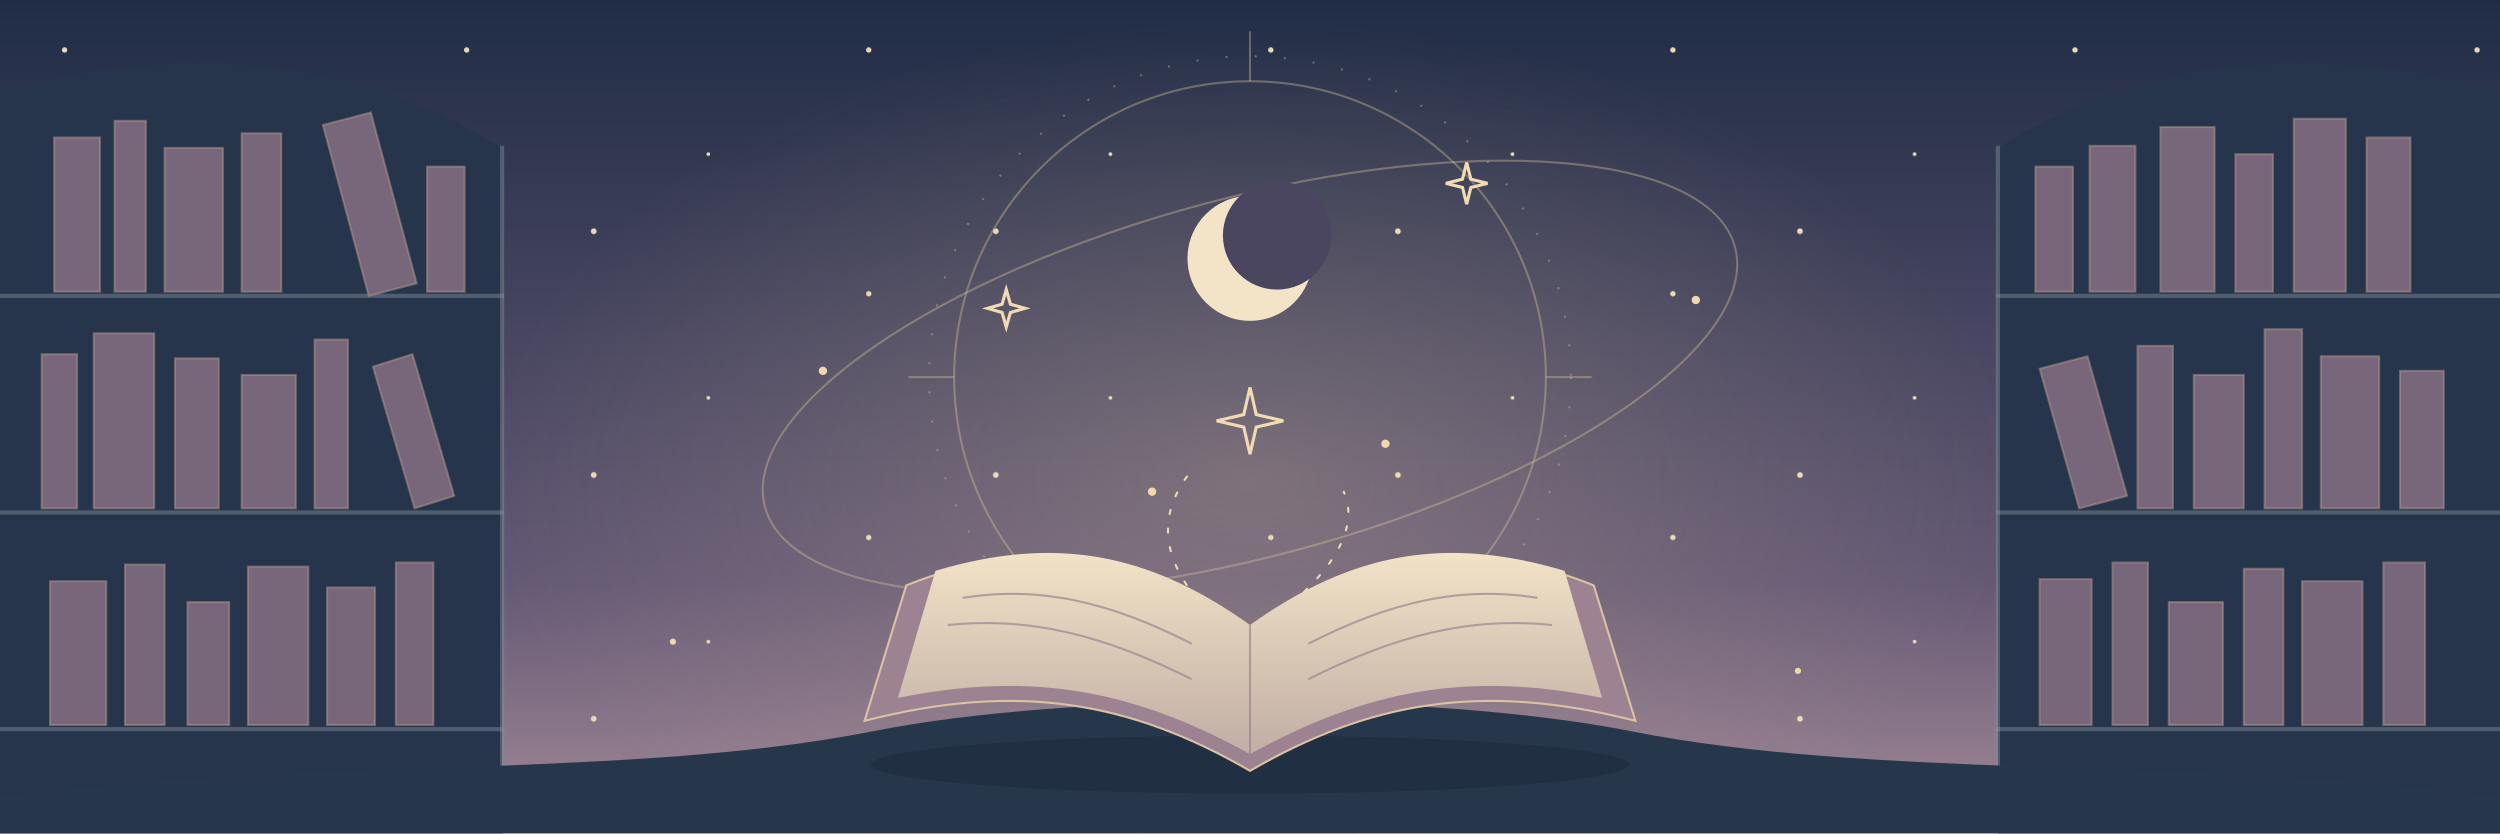
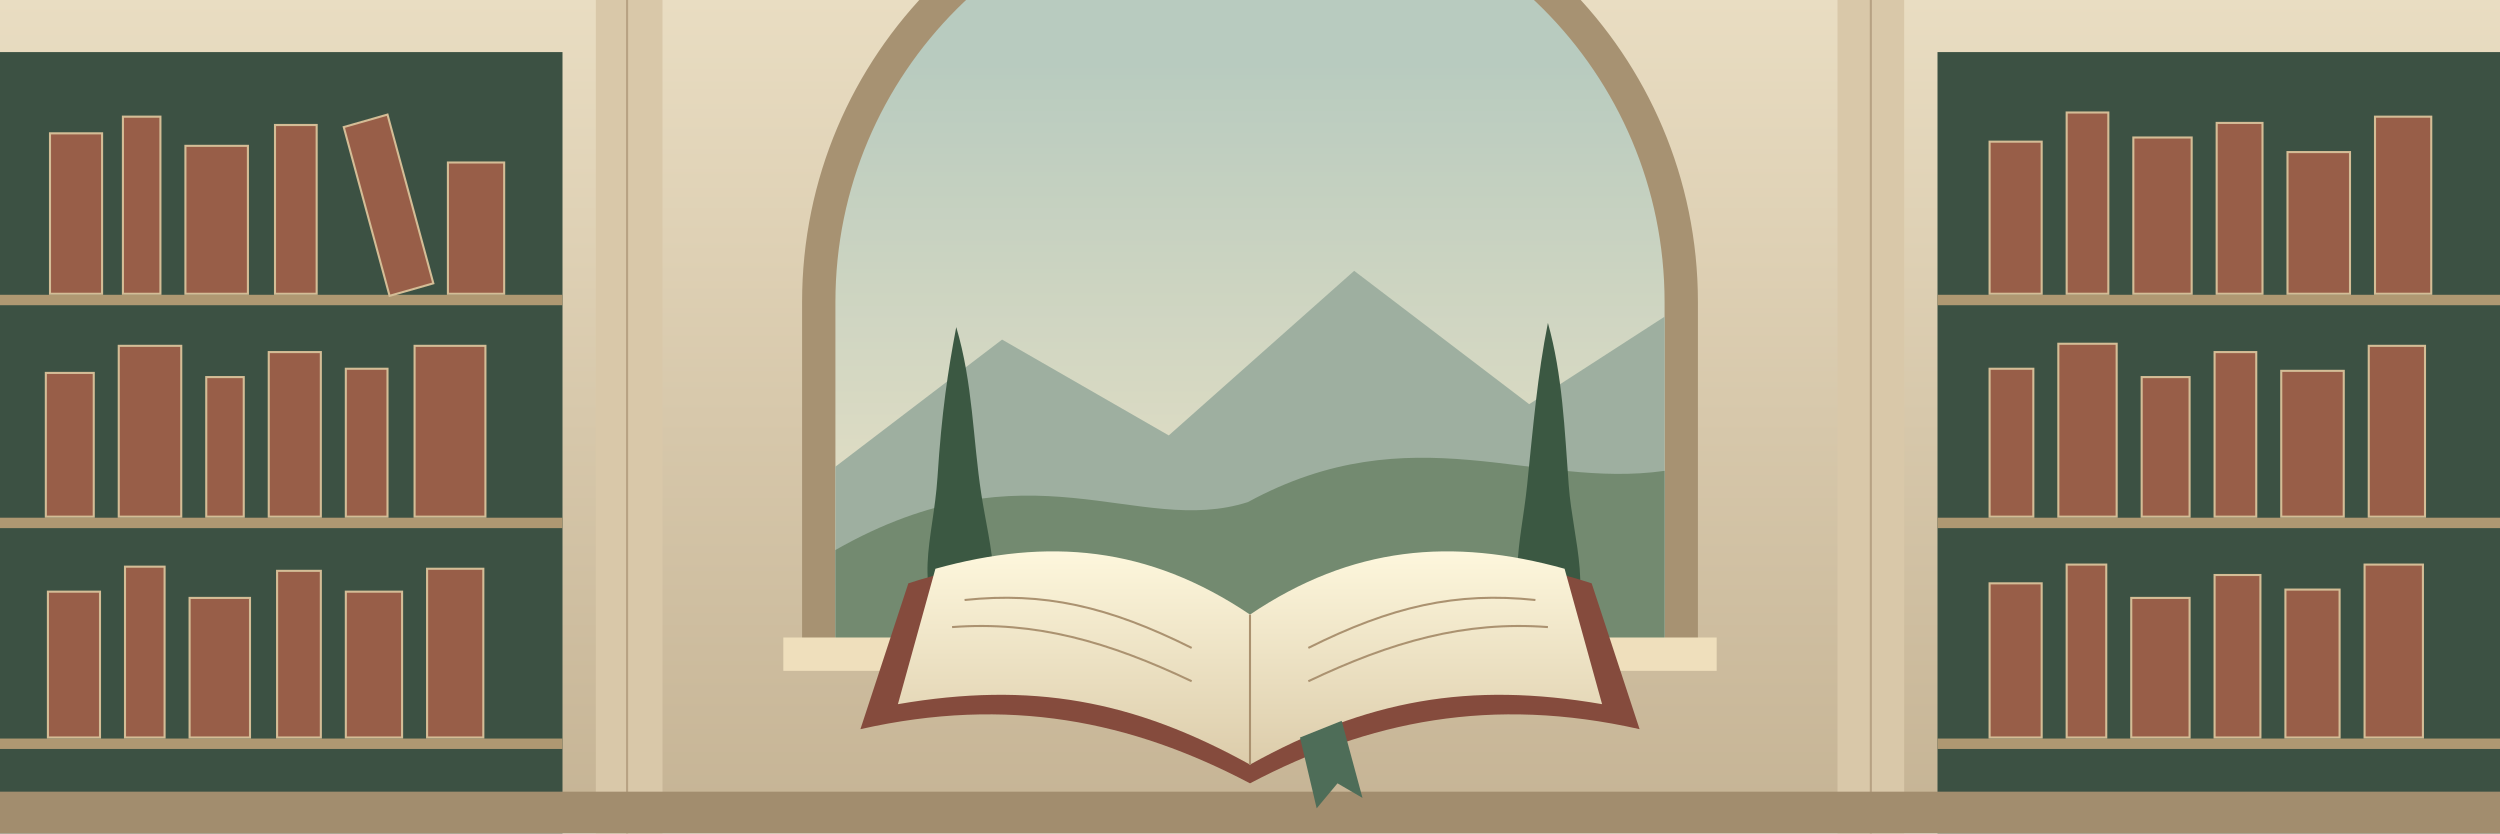
<svg xmlns="http://www.w3.org/2000/svg" width="1200" height="400" viewBox="0 0 1200 400" fill="none">
  <defs>
-     <linearGradient id="sky" x2="0" y2="400" gradientUnits="userSpaceOnUse">
-       <stop stop-color="#202c45" />
-       <stop offset=".7" stop-color="#655975" />
-       <stop offset="1" stop-color="#a38a97" />
+     <linearGradient id="wall" x2="0" y2="400" gradientUnits="userSpaceOnUse">
+       <stop stop-color="#e9ddc2" />
+       <stop offset="1" stop-color="#c5b394" />
    </linearGradient>
-     <linearGradient id="paper" x1="600" y1="240" x2="600" y2="370" gradientUnits="userSpaceOnUse">
-       <stop stop-color="#fff0cf" />
-       <stop offset="1" stop-color="#bda9a2" />
+     <linearGradient id="sky" x1="600" y1="30" x2="600" y2="310" gradientUnits="userSpaceOnUse">
+       <stop stop-color="#b8cbbf" />
+       <stop offset="1" stop-color="#eee3c5" />
    </linearGradient>
-     <radialGradient id="glow">
-       <stop stop-color="#efd4a8" stop-opacity=".24" />
-       <stop offset="1" stop-color="#efd4a8" stop-opacity="0" />
-     </radialGradient>
-     <pattern id="stars" width="193" height="117" patternUnits="userSpaceOnUse">
-       <g fill="#e6d6b8">
-         <circle cx="31" cy="24" r="1.3" />
-         <circle cx="147" cy="74" r=".9" />
-         <circle cx="92" cy="111" r="1.4" />
-       </g>
-     </pattern>
+     <linearGradient id="paper" x1="600" y1="260" x2="600" y2="370" gradientUnits="userSpaceOnUse">
+       <stop stop-color="#fff9df" />
+       <stop offset="1" stop-color="#dbcba9" />
+     </linearGradient>
  </defs>
-   <path fill="url(#sky)" d="M0 0h1200v400H0z" />
-   <path fill="url(#stars)" d="M0 0h1200v400H0z" />
-   <ellipse cx="600" cy="230" rx="365" ry="220" fill="url(#glow)" />
-   <g stroke="#dcc49b" stroke-opacity=".38">
-     <circle cx="600" cy="181" r="142" />
-     <circle cx="600" cy="181" r="154" stroke-dasharray="1 13" />
-     <ellipse cx="600" cy="181" rx="241" ry="86" transform="rotate(-15 600 181)" />
-     <path d="M600 15v24m0 284v23M436 181h22m284 0h22" />
+   <path fill="url(#wall)" d="M0 0h1200v400H0z" />
+   <path d="M385 310V145a215 215 0 0 1 430 0v165Z" fill="#a79272" />
+   <path d="M401 310V145a199 199 0 0 1 398 0v165Z" fill="url(#sky)" />
+   <path d="m401 224 80-61 80 46 89-79 84 64 65-42v158H401Z" fill="#9eafa0" />
+   <path d="M401 264c93-53 145-6 198-23 79-43 137-6 200-15v84H401Z" fill="#738a70" />
+   <g fill="#3b5842">
+     <path d="M457 308c-20-26-9-48-7-79s5-51 9-72c8 27 8 54 12 80s13 53-4 71Z" />
+     <path d="M738 309c-16-26-8-47-5-76s5-53 10-78c7 25 8 51 10 78s13 54-3 76Z" />
  </g>
-   <circle cx="600" cy="124" r="30" fill="#f3e4c8" />
-   <circle cx="613" cy="113" r="26" fill="#4a465f" />
-   <g stroke="#f2dbb4" stroke-width="1.5">
-     <path d="m600 186 3 13 13 3-13 3-3 13-3-13-13-3 13-3Z" />
-     <path d="m704 78 2 8 8 2-8 2-2 8-2-8-8-2 8-2Z" />
-     <path d="m483 139 2 7 7 2-7 2-2 7-2-7-7-2 7-2Z" />
+   <path d="M376 306h448v16H376Z" fill="#efdfbc" />
+   <g fill="#3c5143">
+     <path d="M0 25h270v375H0Zm930 0h270v375H930Z" />
  </g>
-   <path d="M0 44c96-26 177-13 241 27v329H0Zm1200 0c-96-26-177-13-241 27v329h241Z" fill="#26354c" />
-   <g stroke="#87909d" stroke-opacity=".45" stroke-width="2">
-     <path d="M0 142h242M0 246h242M0 350h242M958 142h242M958 246h242M958 350h242" />
-     <path d="M241 70v330M959 70v330" />
+   <g stroke="#af9872" stroke-width="5">
+     <path d="M0 144h270M0 251h270M0 357h270M930 144h270M930 251h270M930 357h270" />
  </g>
-   <g fill="#78667b" stroke="#bba18e" stroke-opacity=".45">
-     <path d="M26 66h22v74H26Zm29-8h15v82H55Zm24 13h28v69H79Zm37-7h19v76h-19Zm39-4 23-6 22 82-23 6Zm50 20h18v60h-18Z" />
-     <path d="M20 170h17v74H20Zm25-10h29v84H45Zm39 12h21v72H84Zm32 8h26v64h-26Zm35-17h16v81h-16Zm28 13 19-6 20 68-19 6Z" />
-     <path d="M24 279h27v69H24Zm36-8h19v77H60Zm30 18h20v59H90Zm29-17h29v76h-29Zm38 10h23v66h-23Zm33-12h18v78h-18Z" />
-     <path d="M977 80h18v60h-18Zm26-10h22v70h-22Zm34-9h26v79h-26Zm36 13h18v66h-18Zm28-17h25v83h-25Zm35 9h21v74h-21Z" />
-     <path d="m979 177 23-6 19 67-23 6Zm47-11h17v78h-17Zm27 14h24v64h-24Zm34-22h18v86h-18Zm27 13h28v73h-28Zm38 7h21v66h-21Z" />
-     <path d="M979 278h25v70h-25Zm35-8h17v78h-17Zm27 19h26v59h-26Zm36-16h19v75h-19Zm28 6h29v69h-29Zm39-9h20v78h-20Z" />
+   <g fill="#985e48" stroke="#d4bd96">
+     <path d="M24 64h25v77H24Zm35-8h18v85H59Zm30 14h30v71H89Zm43-10h20v81h-20Zm33 1 21-6 22 81-21 6Zm50 17h27v63h-27Z" />
+     <path d="M22 179h23v69H22Zm35-13h30v82H57Zm42 15h18v67H99Zm30-12h25v79h-25Zm37 8h20v71h-20Zm33-11h34v82h-34Z" />
+     <path d="M23 284h25v70H23Zm37-12h19v82H60Zm31 15h29v67H91Zm42-13h21v80h-21Zm33 10h27v70h-27Zm39-11h27v81h-27Z" />
+     <path d="M955 68h25v73h-25Zm37-14h20v87h-20Zm32 12h28v75h-28Zm40-7h22v82h-22Zm34 14h30v68h-30Zm42-17h27v85h-27Z" />
+     <path d="M955 177h21v71h-21Zm33-12h28v83h-28Zm40 16h23v67h-23Zm35-12h20v79h-20Zm32 9h30v70h-30Zm42-12h27v82h-27Z" />
+     <path d="M955 280h25v74h-25Zm37-9h19v83h-19Zm31 16h28v67h-28Zm40-11h22v78h-22Zm34 7h26v71h-26Zm38-12h28v83h-28Z" />
  </g>
-   <path d="M0 383c157-20 302-9 419-32 95-19 268-19 364 0 116 23 262 12 417 32v17H0Z" fill="#27374b" />
-   <ellipse cx="600" cy="367" rx="182" ry="14" fill="#1c293d" fill-opacity=".5" />
-   <path d="M600 305c-52-40-106-48-165-24l-20 65c74-19 128-9 185 24 57-33 111-43 185-24l-20-65c-59-24-113-16-165 24Z" fill="#9d8391" stroke="#dac2a4" />
-   <path d="M600 300c-49-35-94-43-151-26l-18 61c64-13 113-4 169 27 56-31 105-40 169-27l-18-61c-57-17-102-9-151 26Z" fill="url(#paper)" />
-   <path d="M600 300v62m-138-75c37-6 71 2 110 22m-117-9c40-4 75 5 117 26m56-17c39-20 73-28 110-22m-110 39c42-21 77-30 117-26" stroke="#9d8391" stroke-opacity=".7" />
-   <path d="M575 288c-20-24-17-44-4-61m55 57c19-18 25-35 19-48" stroke="#efdab8" stroke-dasharray="2 7" stroke-linecap="round" />
-   <g fill="#efd8ac">
-     <circle cx="553" cy="236" r="2" />
-     <circle cx="665" cy="213" r="2" />
-     <circle cx="395" cy="178" r="2" />
-     <circle cx="814" cy="144" r="2" />
-     <circle cx="323" cy="308" r="1.5" />
-     <circle cx="863" cy="322" r="1.5" />
-   </g>
+   <path d="M286 0h32v400h-32Zm596 0h32v400h-32Z" fill="#d9c8a9" />
+   <path d="M301 0v400m597-400v400" stroke="#b7a283" />
+   <path d="M0 380h1200v20H0Z" fill="#a28d6e" />
+   <path d="M600 300c-49-33-106-39-164-20l-23 70c71-16 130-4 187 26 57-30 116-42 187-26l-23-70c-58-19-115-13-164 20Z" fill="#854b3d" />
+   <path d="M600 295c-49-33-97-37-151-22l-18 65c64-11 113-2 169 29 56-31 105-40 169-29l-18-65c-54-15-102-11-151 22Z" fill="url(#paper)" />
+   <path d="M600 295v72m-137-79c38-4 69 3 109 23m-115-10c40-3 75 7 115 26m56-16c40-20 71-27 109-23m-109 39c40-19 75-29 115-26" stroke="#ab9270" />
+   <path d="m624 354 8 34 10-12 12 7-10-37Z" fill="#4e6d58" />
</svg>
